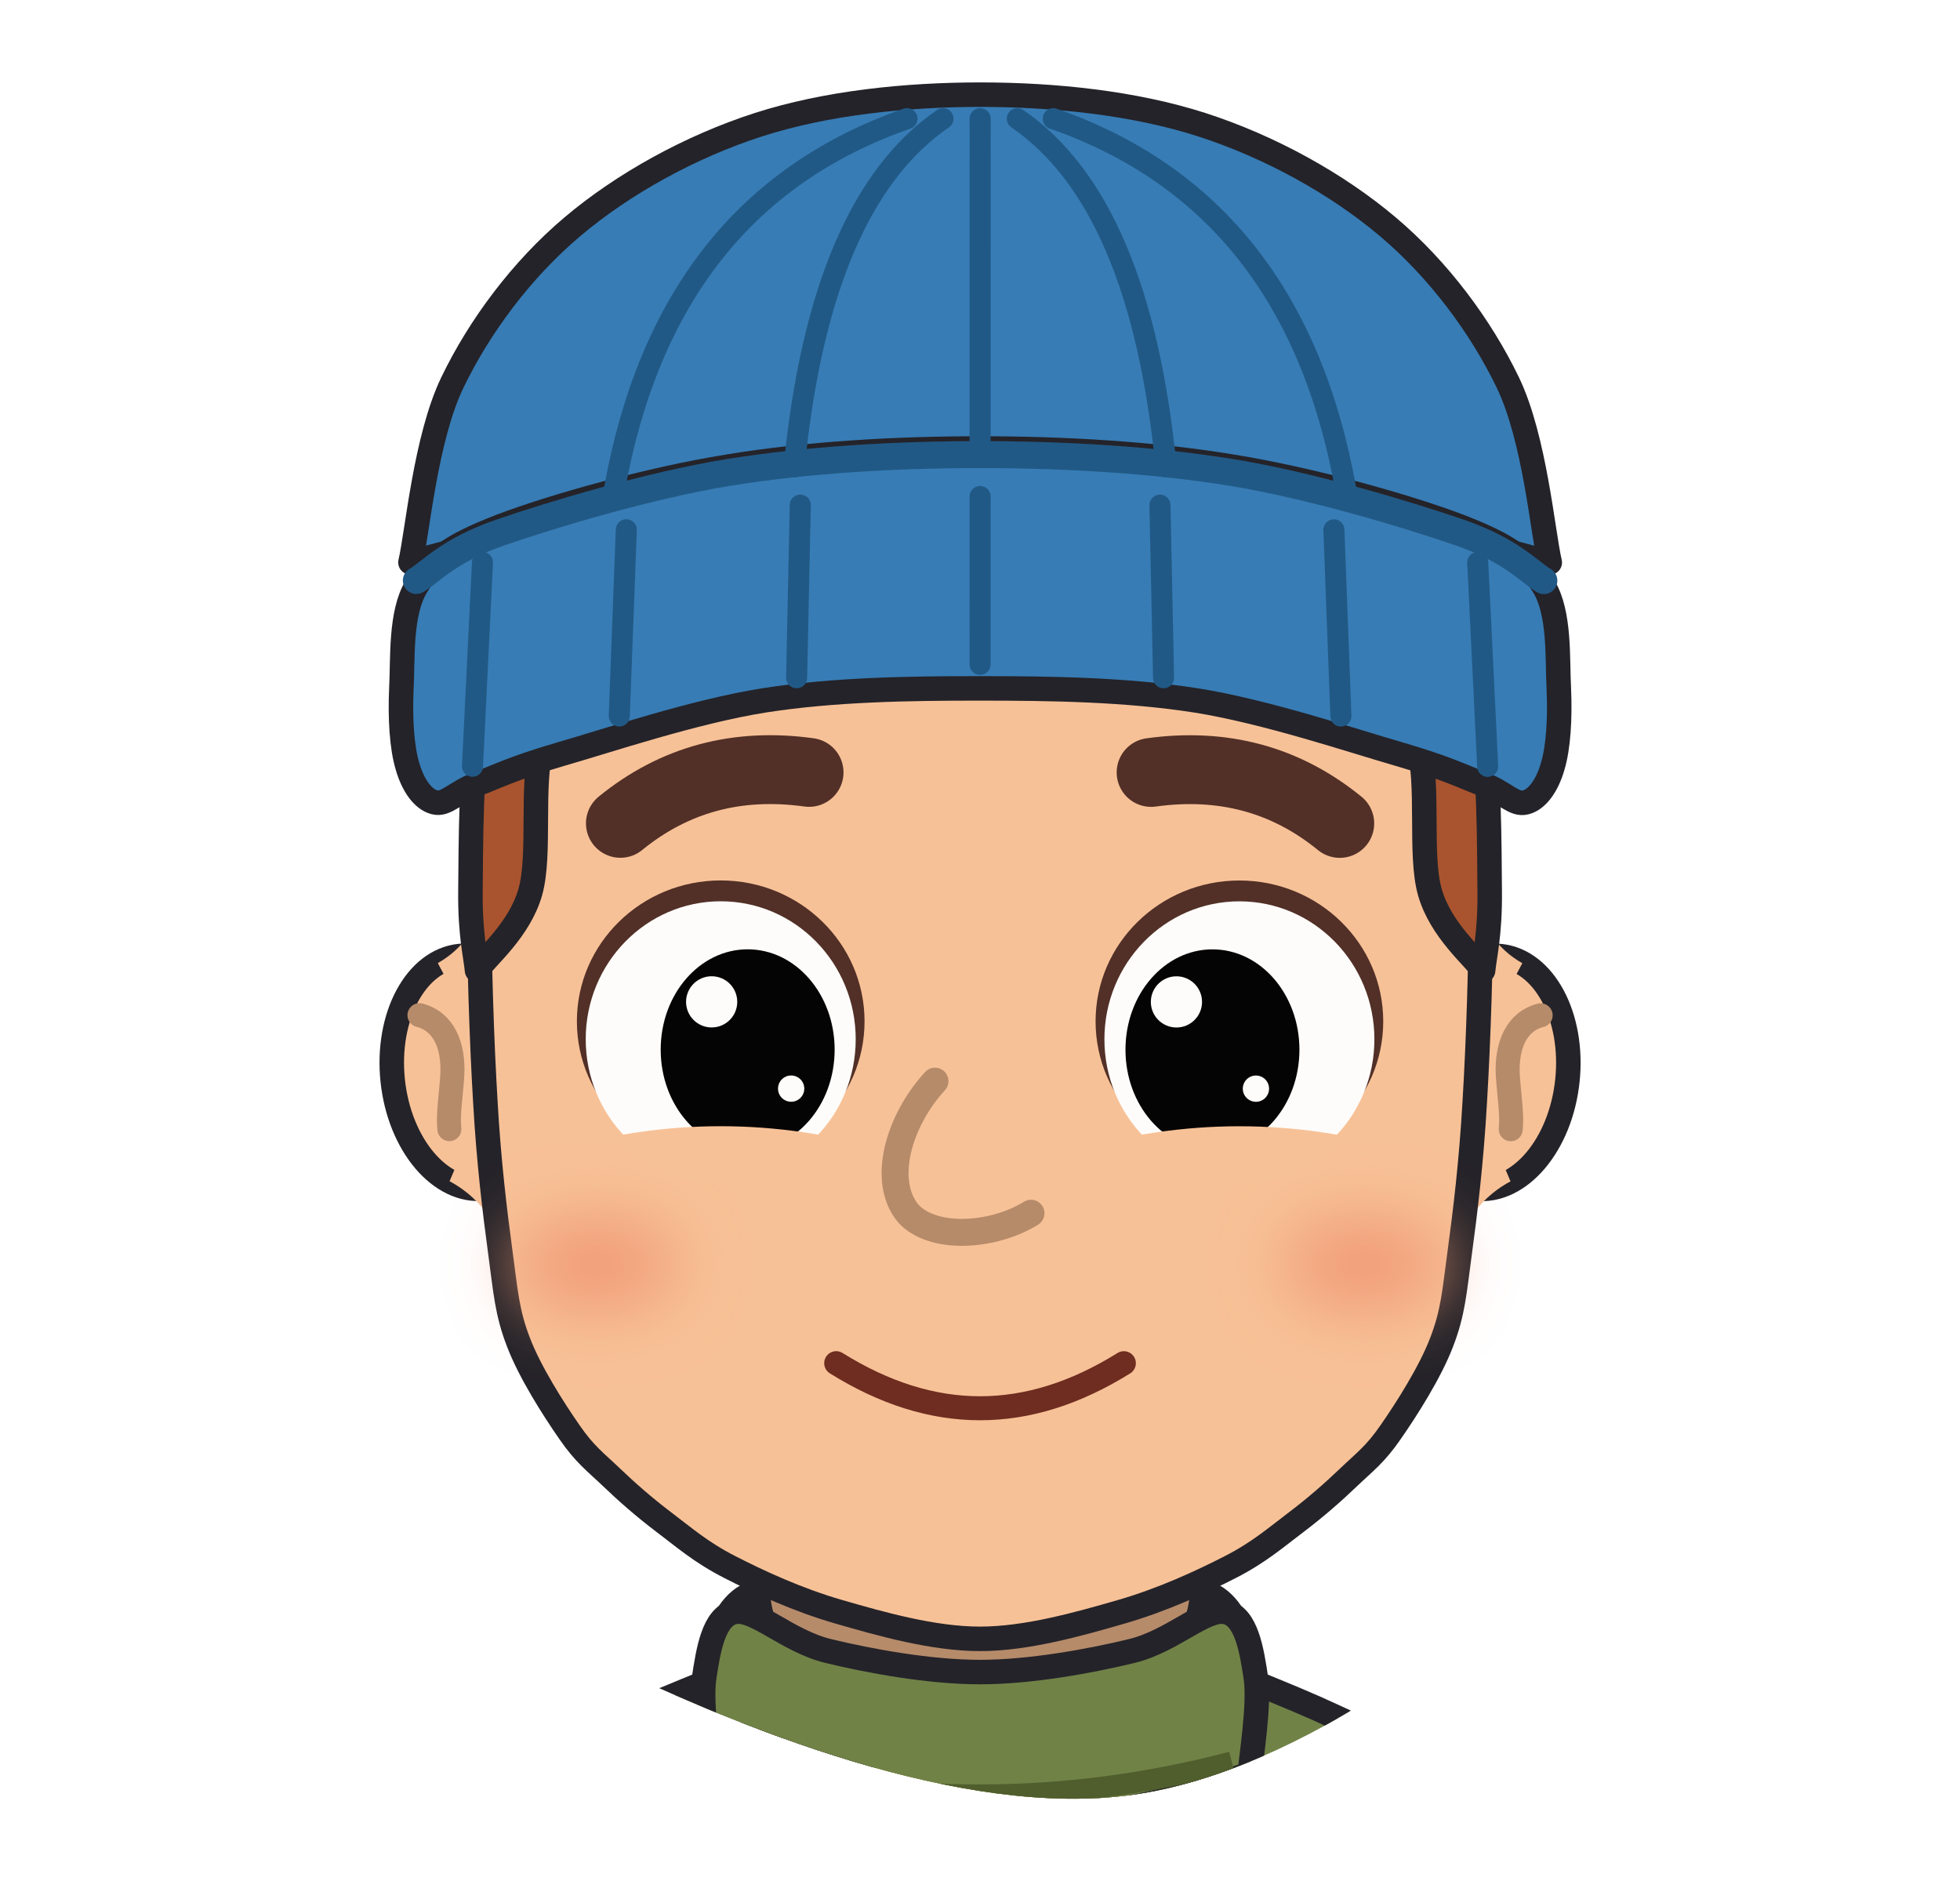
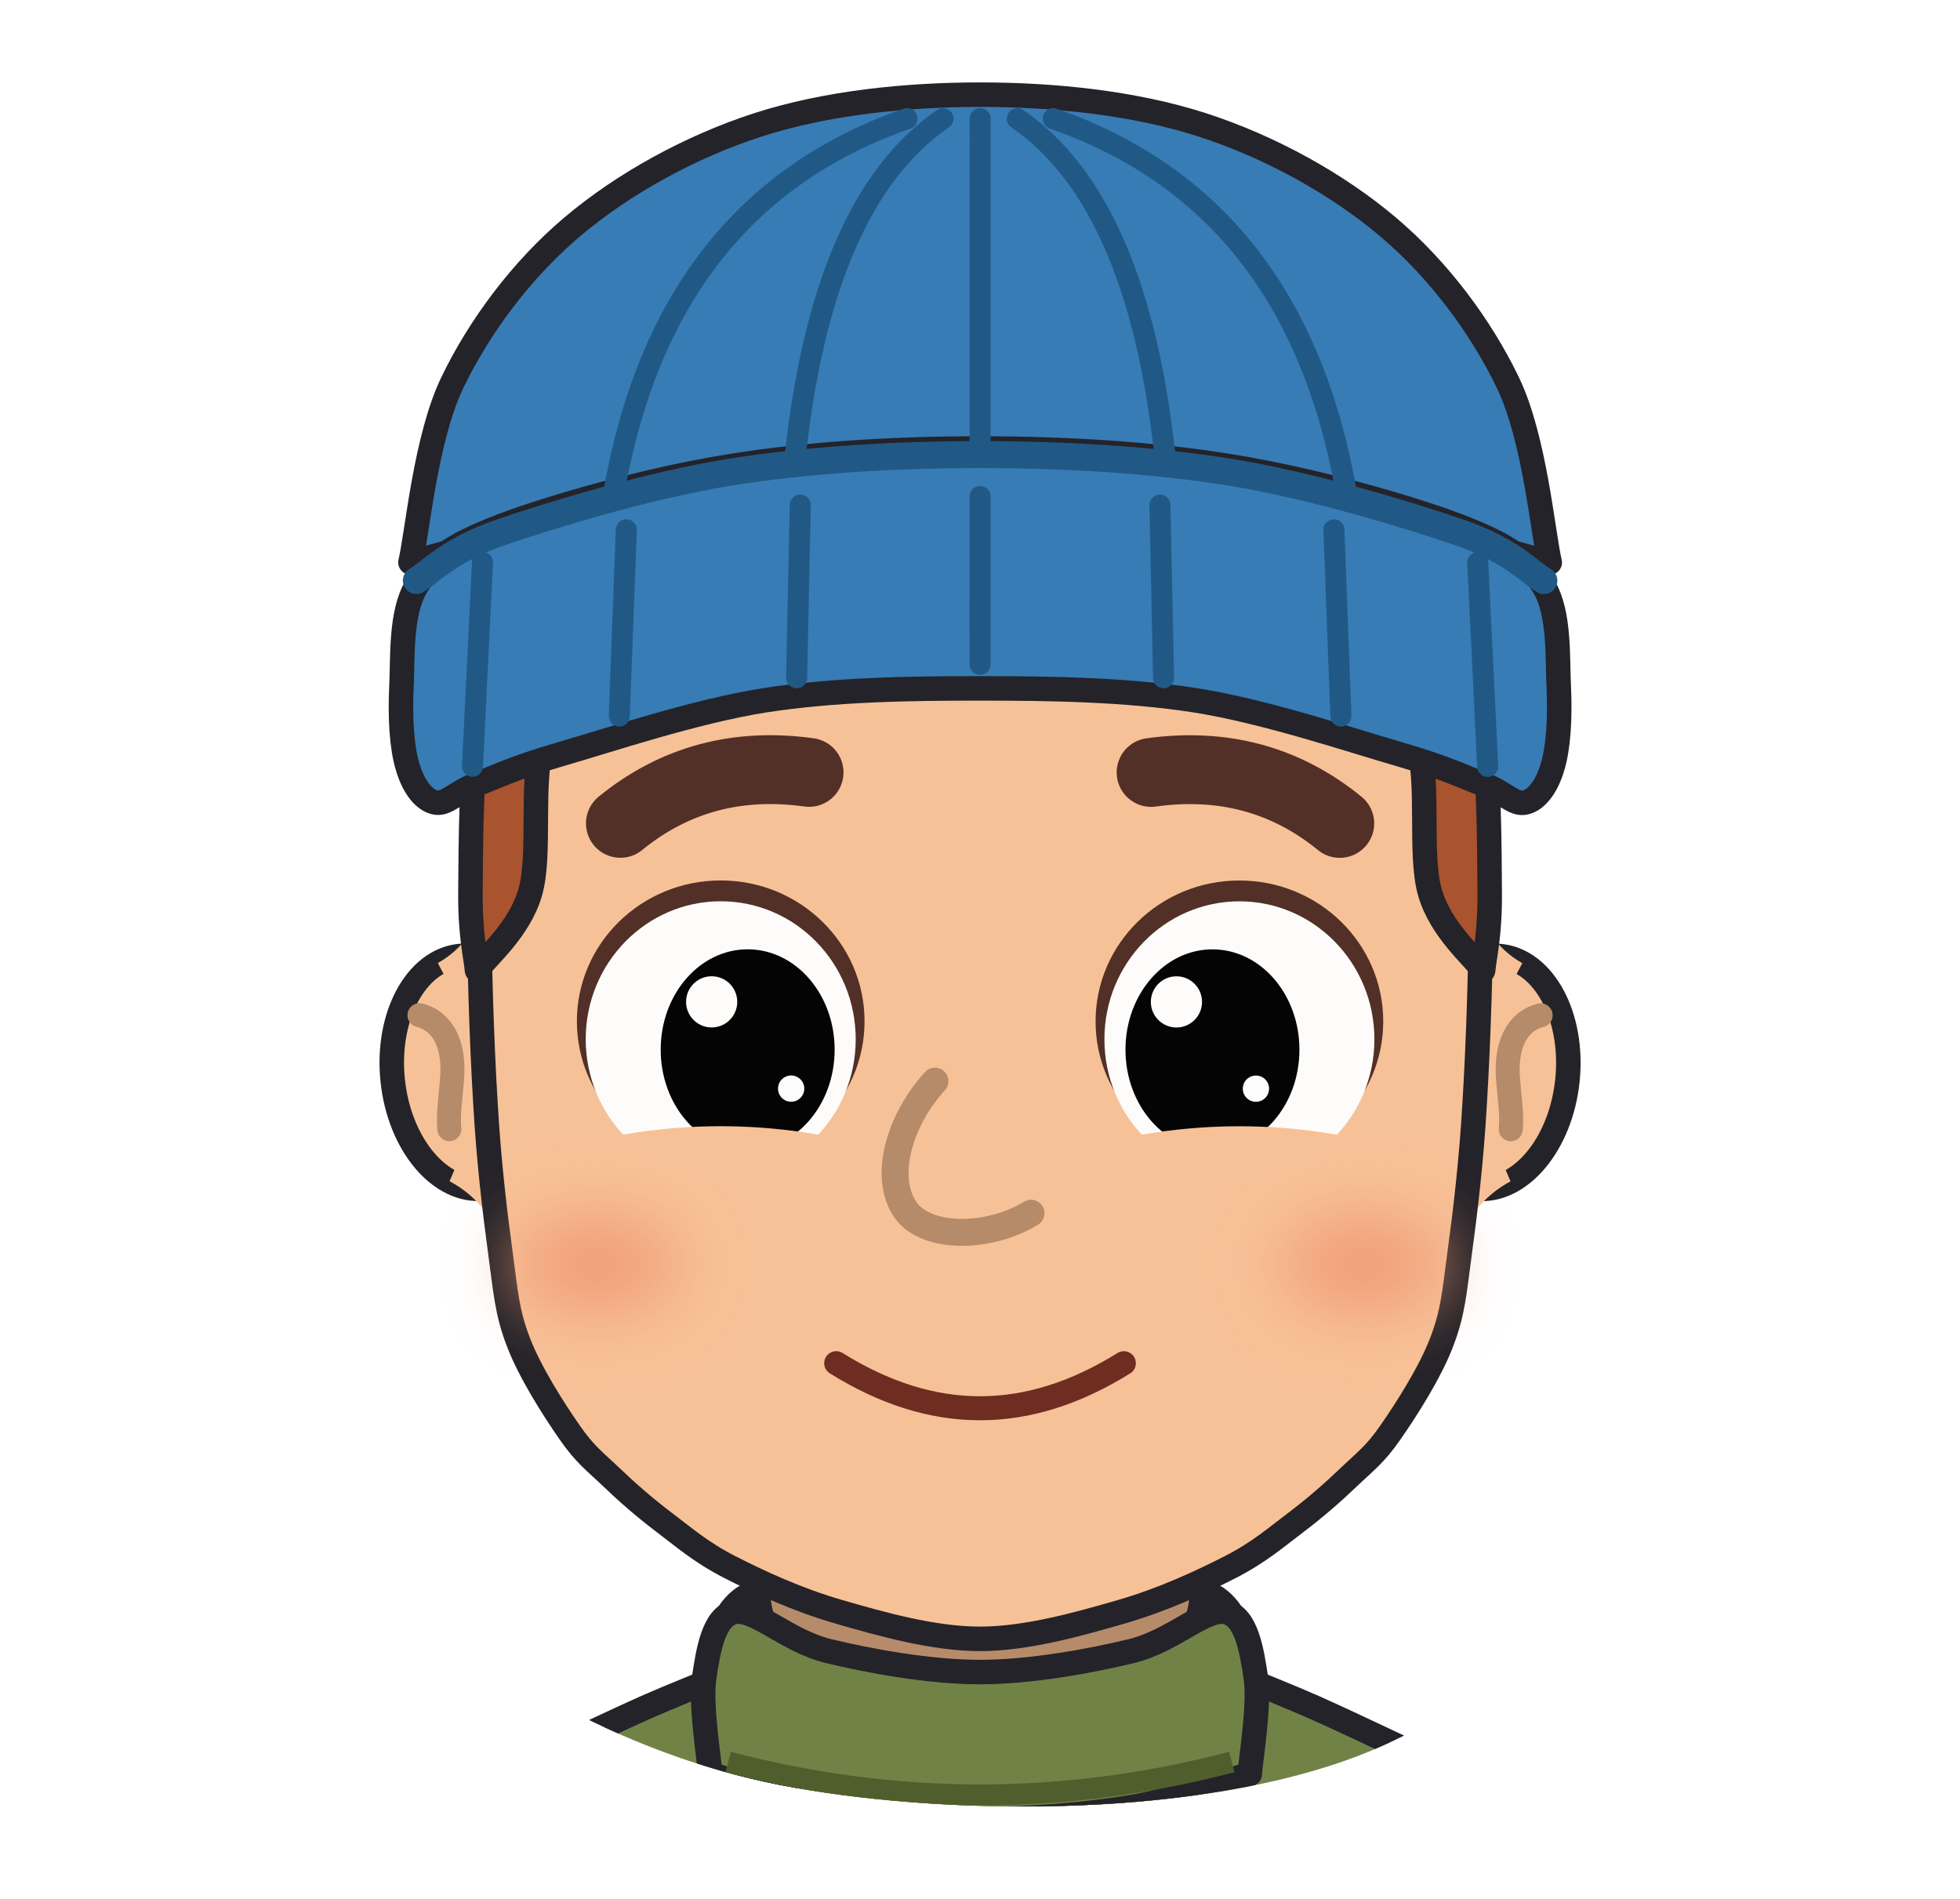
<svg xmlns="http://www.w3.org/2000/svg" viewBox="0 0 320 310" width="320" height="310">
  <defs>
    <clipPath id="cd0b">
      <rect x="-4000" y="-4000" width="9000" height="9000" />
    </clipPath>
    <pattern id="cd0pat" width="30" height="30" patternUnits="userSpaceOnUse">
      <rect width="30" height="30" fill="#3B5BA9" />
      <rect width="15" height="30" fill="#FFF4E6" />
    </pattern>
    <clipPath id="cd0cr">
-       <path d="M868.04 586.21C868.85 648.95 823.96 723.85 773.93 776.58C723.63 829.31 642.24 892.05 567.33 902.60C492.43 913.14 394.54 873.93 323.69 839.32C252.84 804.43 170.90 753.87 142.24 694.10C113.57 634.34 121.69 541.32 151.97 481.29C182.26 421.25 255.00 367.71 324.23 333.64C393.19 299.84 491.62 266.04 565.71 276.85C639.81 287.94 718.23 347.97 768.52 399.62C818.82 451.00 866.96 523.47 868.04 586.21Z" />
-       <path d="M-473.50 -700.97L1473.50 -700.97L1473.50 818.77L-473.50 818.77Z" />
+       <path d="M857.50 562.09C863.51 620.28 869.25 681.08 837.93 734.84C806.36 788.60 738.25 857.49 668.31 884.89C598.38 912.29 490.34 912.29 418.32 899.50C346.30 886.97 283.67 849.92 235.92 808.69C188.42 767.72 142.50 707.18 132.32 653.16C122.14 599.41 135.97 533.65 174.59 485.37C213.21 437.35 297.76 391.17 364.31 364.55C430.85 337.93 500.52 322.27 573.59 325.67C646.39 329.06 754.17 346.02 801.40 385.42C848.89 424.83 851.50 503.90 857.50 562.09Z" />
+       <path d="M-473.50 -700.97L1473.50 -700.97L1473.50 664.63L-473.50 664.63Z" />
    </clipPath>
    <clipPath id="cd0s">
      <path d="M500 888C508.8 887.3 537.1 886.9 552.9 884C568.8 881.2 584.7 876.3 595.3 870.8C605.9 865.3 613 854.3 616.5 850.9C621.8 853.2 636.8 859.1 648.3 864.2C659.7 869.3 672.5 875.4 685.3 881.4C698.1 887.3 712.5 893.3 725 899.9C737.6 906.5 750.8 914.3 760.8 921.1C770.7 927.9 778 934.3 784.6 941C791.2 947.6 795.8 954.2 800.5 960.8C805.1 967.4 808.6 974.1 812.4 980.7C816.1 987.2 821.2 996.8 823 1000L177 1000C178.8 996.8 183.9 987.2 187.6 980.7C191.4 974.1 194.9 967.4 199.5 960.8C204.2 954.2 208.8 947.6 215.4 941C222 934.3 229.3 927.9 239.2 921.1C249.2 914.3 262.4 906.5 275 899.9C287.5 893.3 301.9 887.3 314.7 881.4C327.5 875.4 340.3 869.3 351.7 864.2C363.2 859.1 378.2 853.2 383.5 850.9C387 854.3 394.1 865.3 404.7 870.8C415.3 876.3 431.2 881.2 447.1 884C462.9 886.9 491.2 887.3 500 888Z" fill="#718247" stroke="#242329" stroke-width="10.82" stroke-linejoin="round" stroke-linecap="round" transform="translate(500 1014) scale(0.86) translate(-500 -1000)" />
      <path d="M619.1 893.3C610.4 895.7 586.8 904.6 567 907.9C547.1 911.2 522.3 913.2 500 913.2C477.7 913.2 452.9 911.2 433 907.9C413.2 904.6 389.6 895.7 380.9 893.3C380.4 886.2 376.5 862.9 378.2 850.9C380 839 382.3 823.8 391.5 821.8C400.6 819.8 414.9 834.6 433 839C451.1 843.4 477.7 848.3 500 848.3C522.3 848.3 548.9 843.4 567 839C585.1 834.6 599.4 819.8 608.5 821.8C617.7 823.8 620 839 621.8 850.9C623.5 862.9 619.6 886.2 619.1 893.3Z" fill="#718247" stroke="#242329" stroke-width="10.82" stroke-linejoin="round" stroke-linecap="round" transform="translate(500 1014) scale(0.86) translate(-500 -1000)" />
      <path d="M388.8 888Q500 917.1 611.2 888" fill="none" stroke="#505E2E" stroke-width="9.3" stroke-linecap="butt" stroke-linejoin="round" transform="translate(500 1014) scale(0.86) translate(-500 -1000)" />
    </clipPath>
    <clipPath id="cd0eL">
      <ellipse cx="385.5" cy="569" rx="59.6" ry="60.9" />
    </clipPath>
    <clipPath id="cd0eR">
      <ellipse cx="614.5" cy="569" rx="59.6" ry="60.9" />
    </clipPath>
    <filter id="cd0bl" x="-60%" y="-90%" width="220%" height="280%">
      <feGaussianBlur stdDeviation="15" />
    </filter>
    <clipPath id="cd0eo">
      <path d="M-1000 -1000H2000V2000H-1000Z" />
    </clipPath>
    <clipPath id="cd0ck">
      <ellipse cx="385.5" cy="561.1" rx="66.5" ry="65.2" />
      <ellipse cx="385.5" cy="569" rx="62.6" ry="63.9" />
      <ellipse cx="614.5" cy="561.1" rx="66.5" ry="65.2" />
      <ellipse cx="614.5" cy="569" rx="62.6" ry="63.9" />
    </clipPath>
  </defs>
  <g transform="translate(-55 -107) scale(0.43)">
    <g clip-path="url(#cd0b)">
      <g transform="translate(500 1014) scale(0.86) translate(-500 -1000)">
        <g clip-path="url(#cd0cr)">
          <g transform="translate(0 0.06)">
            <path d="M500 805.9C525.6 805.9 558.7 807.7 576.8 809.9C594.9 812.1 601.5 811.5 608.5 819.2C615.6 826.9 619.6 844.3 619.1 856.2C618.7 868.2 625.8 880.5 605.9 890.7C586 900.8 535.3 917.1 500 917.1C464.7 917.1 414 900.8 394.1 890.7C374.2 880.5 381.3 868.2 380.9 856.2C380.4 844.3 384.4 826.9 391.5 819.2C398.5 811.5 405.1 812.1 423.2 809.9C441.3 807.7 474.4 805.9 500 805.9Z" fill="#718247" stroke="#242329" stroke-width="10.82" stroke-linejoin="round" stroke-linecap="round" />
          </g>
        </g>
        <g clip-path="url(#cd0cr)">
          <g transform="translate(0 0.06)">
            <path d="M407.3 768.9L407.3 935.7Q407.3 967.4 439.1 967.4L560.9 967.4Q592.7 967.4 592.7 935.7L592.7 768.9Z" fill="#F7C197" stroke="#242329" stroke-width="10.82" stroke-linejoin="round" stroke-linecap="round" />
            <ellipse cx="500" cy="811.2" rx="92.7" ry="60.9" fill="#B68B6A" />
          </g>
        </g>
        <g transform="matrix(1 0.0001 -0.0001 1 0.08335 0.01754)">
          <ellipse cx="275.6" cy="583.6" rx="35.1" ry="51.6" transform="rotate(-6 275.6 583.6)" fill="#F7C197" stroke="#242329" stroke-width="10.82" stroke-linejoin="round" stroke-linecap="round" />
          <ellipse cx="724.4" cy="583.6" rx="35.1" ry="51.6" transform="rotate(6 724.4 583.6)" fill="#F7C197" stroke="#242329" stroke-width="10.82" stroke-linejoin="round" stroke-linecap="round" />
          <path d="M281.3 496.1C281.3 518.4 271 529.5 260.6 535.4L286.2 583.6ZM718.7 496.1C718.7 518.4 729 529.5 739.4 535.4L713.8 583.6ZM291.8 671C288.8 648.8 276.3 637.3 265.8 631.7L286.2 583.6ZM708.2 671C711.2 648.8 723.7 637.3 734.2 631.7L713.8 583.6Z" fill="#F7C197" />
          <path d="M252.5 558.4C263.1 561.1 267.7 571.6 267 584.9C266.4 594.2 265 602.1 265.7 608.7M747.5 558.4C736.9 561.1 732.3 571.6 733 584.9C733.6 594.2 735 602.1 734.3 608.7" fill="none" stroke="#B68B6A" stroke-width="10.6" stroke-linecap="round" stroke-linejoin="round" />
        </g>
        <g transform="matrix(1 0.0001 -0.0001 1 0.08335 0.01754)">
          <path d="M500 255.3C526.5 255.3 554.7 258.6 579.4 265.9C604.1 273.2 628.8 284 648.3 299C667.7 314 684.4 334.9 695.9 355.9C707.4 376.8 712.9 400 717.1 424.7C721.3 449.4 720.8 475.5 721.1 504.1C721.3 532.8 720 570.3 718.4 596.8C716.9 623.3 714.2 645.3 711.8 663C709.4 680.6 708.9 689.5 703.8 702.7C698.8 715.9 688.2 732.5 681.3 742.4C674.5 752.3 669.8 755.6 662.8 762.3C655.9 768.9 648.4 775.5 639.7 782.1C630.9 788.7 623.4 795.4 610.5 802C597.6 808.6 580.6 816.5 562.2 821.8C543.8 827.1 520.7 833.7 500 833.7C479.3 833.7 456.2 827.1 437.8 821.8C419.4 816.5 402.4 808.6 389.5 802C376.6 795.4 369.1 788.7 360.3 782.1C351.6 775.5 344.1 768.9 337.2 762.3C330.2 755.6 325.5 752.3 318.7 742.4C311.8 732.5 301.2 715.9 296.2 702.7C291.1 689.5 290.6 680.6 288.2 663C285.8 645.3 283.1 623.3 281.6 596.8C280 570.3 278.7 532.8 278.9 504.1C279.2 475.5 278.7 449.4 282.9 424.7C287.1 400 292.6 376.8 304.1 355.9C315.6 334.9 332.3 314 351.7 299C371.2 284 395.9 273.2 420.6 265.9C445.3 258.6 473.5 255.3 500 255.3Z" fill="#F7C197" data-sk="1" stroke="#242329" stroke-width="10.82" stroke-linejoin="round" stroke-linecap="round" />
        </g>
        <g clip-path="url(#cd0cr)">
          <g transform="translate(0 0.13)">
            <path d="M500 888C508.8 887.3 537.1 886.9 552.9 884C568.8 881.2 584.7 876.3 595.3 870.8C605.9 865.3 613 854.3 616.5 850.9C621.8 853.2 636.8 859.1 648.3 864.2C659.7 869.3 672.5 875.4 685.3 881.4C698.1 887.3 712.5 893.3 725 899.9C737.6 906.5 750.8 914.3 760.8 921.1C770.7 927.9 778 934.3 784.6 941C791.2 947.6 795.8 954.2 800.5 960.8C805.1 967.4 808.6 974.1 812.4 980.7C816.1 987.2 821.2 996.8 823 1000L177 1000C178.8 996.8 183.9 987.2 187.6 980.7C191.4 974.1 194.9 967.4 199.5 960.8C204.2 954.2 208.8 947.6 215.4 941C222 934.3 229.3 927.9 239.2 921.1C249.2 914.3 262.4 906.5 275 899.9C287.5 893.3 301.9 887.3 314.7 881.4C327.5 875.4 340.3 869.3 351.7 864.2C363.2 859.1 378.2 853.2 383.5 850.9C387 854.3 394.1 865.3 404.7 870.8C415.3 876.3 431.2 881.2 447.1 884C462.9 886.9 491.2 887.3 500 888Z" fill="#718247" stroke="#242329" stroke-width="10.82" stroke-linejoin="round" stroke-linecap="round" />
            <path d="M619.1 893.3C610.4 895.7 586.8 904.6 567 907.9C547.1 911.2 522.3 913.2 500 913.2C477.7 913.2 452.9 911.2 433 907.9C413.2 904.6 389.6 895.7 380.9 893.3C380.4 886.2 376.5 862.9 378.2 850.9C380 839 382.3 823.8 391.5 821.8C400.6 819.8 414.9 834.6 433 839C451.1 843.4 477.7 848.3 500 848.3C522.3 848.3 548.9 843.4 567 839C585.1 834.6 599.4 819.8 608.5 821.8C617.7 823.8 620 839 621.8 850.9C623.5 862.9 619.6 886.2 619.1 893.3Z" fill="#718247" stroke="#242329" stroke-width="10.82" stroke-linejoin="round" stroke-linecap="round" />
            <path d="M388.8 888Q500 917.1 611.2 888" fill="none" stroke="#505E2E" stroke-width="9.3" stroke-linecap="butt" stroke-linejoin="round" />
          </g>
        </g>
        <g transform="matrix(1 0.0001 -0.0001 1 0.08335 0.01754)">
          <path fill="#A9542E" data-o="f" d="M722.1 538.6C718.1 532.8 703.4 520.9 698.6 504.1C693.8 487.4 698.6 456.5 693.3 438C688 419.4 683.6 404.4 666.8 392.9C650 381.5 620.5 374 592.7 369.1C564.9 364.3 530.9 363.8 500 363.8C469.1 363.8 435.1 364.3 407.3 369.1C379.5 374 350 381.5 333.2 392.9C316.4 404.4 312 419.4 306.7 438C301.4 456.5 306.2 487.4 301.4 504.1C296.6 520.9 281.9 532.8 277.9 538.6C277.4 532.7 274.8 522.9 275 503.7C275.2 484.4 275 448 279.3 423C283.7 397.9 289.4 374.5 301.1 353.2C312.8 332 329.9 310.8 349.6 295.6C369.3 280.4 394.4 269.5 419.4 262.1C444.5 254.7 473.1 251.3 500 251.3C526.9 251.3 555.5 254.7 580.6 262.1C605.6 269.5 630.7 280.4 650.4 295.6C670.1 310.8 687.2 332 698.9 353.2C710.6 374.5 716.3 397.9 720.7 423C725 448 724.8 484.4 725 503.7C725.2 522.9 722.6 532.7 722.1 538.6Z" stroke="#242329" stroke-width="10.82" stroke-linejoin="round" stroke-linecap="round" />
        </g>
        <g transform="matrix(1 0.0001 -0.0001 1 0.08335 0.01754)">
          <g filter="url(#cd0bl)">
            <ellipse cx="330.6" cy="668.3" rx="35.7" ry="19.9" fill="#F19A74" opacity="1.000" transform="matrix(1 0 0 1 0 0)" />
          </g>
          <g filter="url(#cd0bl)">
            <ellipse cx="669.4" cy="668.3" rx="35.7" ry="19.9" fill="#F19A74" opacity="1.000" transform="matrix(1 0 0 1 0 0)" />
          </g>
        </g>
        <g transform="matrix(1 0.0001 -0.0001 1 0.08335 0.01754)">
          <g clip-path="url(#cd0eo)" display="inline">
            <g>
              <ellipse cx="385.5" cy="561.1" rx="63.5" ry="62.2" fill="#523027" />
              <ellipse cx="385.5" cy="569" rx="59.6" ry="60.9" fill="#FDFCFA" />
              <g clip-path="url(#cd0eL)">
                <g transform="translate(0.00 0.00)">
                  <ellipse cx="397.4" cy="573.6" rx="38.4" ry="44.3" fill="#050404" />
                  <circle cx="381.5" cy="552.5" r="11.3" fill="#FDFCFA" />
                  <circle cx="416.6" cy="590.8" r="5.8" fill="#FDFCFA" />
                </g>
              </g>
            </g>
            <g>
              <ellipse cx="614.5" cy="561.1" rx="63.5" ry="62.2" fill="#523027" />
              <ellipse cx="614.5" cy="569" rx="59.6" ry="60.9" fill="#FDFCFA" />
              <g clip-path="url(#cd0eR)">
                <g transform="translate(0.00 0.00)">
                  <ellipse cx="602.6" cy="573.6" rx="38.4" ry="44.3" fill="#050404" />
                  <circle cx="586.7" cy="552.5" r="11.3" fill="#FDFCFA" />
                  <circle cx="621.8" cy="590.8" r="5.8" fill="#FDFCFA" />
                </g>
              </g>
            </g>
          </g>
          <g clip-path="url(#cd0ck)">
            <g>
              <path d="M312.7 618C312.7 669.6 458.3 669.6 458.3 618Q385.5 596.8 312.7 618ZM541.7 618C541.7 669.6 687.3 669.6 687.3 618Q614.5 596.8 541.7 618Z" fill="#F7C197" display="inline" transform="matrix(1 0 0 1 0 0)" />
            </g>
          </g>
          <path fill="none" stroke="#523027" stroke-linecap="round" stroke-linejoin="round" display="none" />
          <path fill="none" stroke="#523027" stroke-width="30.4" stroke-linecap="round" stroke-linejoin="round" d="M341.2 473.7Q376.9 444.6 424.5 451.2M658.8 473.7Q623.1 444.6 575.5 451.2" transform="translate(0 0.00)" />
          <g>
            <path d="M480.1 587.5C464.3 604.7 456.3 631.2 468.2 645.8C478.8 657.7 505.3 656.4 522.5 645.8" fill="none" stroke="#B68B6A" stroke-width="11.9" stroke-linecap="round" stroke-linejoin="round" />
          </g>
          <path fill="#6E2D20" stroke="#6E2D20" stroke-linejoin="round" stroke-linecap="round" d="M436.5 712.0C457.7 725.2 478.8 731.9 500.0 731.9C521.2 731.9 542.3 725.2 563.5 712.0C542.3 725.2 521.2 731.9 500.0 731.9C478.8 731.9 457.7 725.2 436.5 712.0Z" stroke-width="10.60" />
          <path fill="#FDFCFA" display="none" />
          <g>
            <path d="M469.6 731.4Q500 714.2 530.4 731.4Q500 745.1 469.6 731.4Z" fill="#D9604A" display="none" />
          </g>
        </g>
        <g transform="matrix(1 0.0001 -0.0001 1 0.08335 0.01754)">
          <path d="M751.5 358.5C736.1 354.6 687.5 340.7 658.8 334.7C630.2 328.7 605.9 325.4 579.4 322.8C552.9 320.1 526.5 318.8 500 318.8C473.5 318.8 447.1 320.1 420.6 322.8C394.1 325.4 369.8 328.7 341.2 334.7C312.5 340.7 263.9 354.6 248.5 358.5C251.6 345.3 255.1 303.8 267 279.1C278.9 254.4 297.5 229.3 320 210.3C342.5 191.3 372 175 402 165.3C432.1 155.6 467.3 152 500 152C532.7 152 567.9 155.6 598 165.3C628 175 657.5 191.3 680 210.3C702.5 229.3 721.1 254.4 733 279.1C744.9 303.8 748.4 345.3 751.5 358.5Z" fill="#377CB5" stroke="#242329" stroke-width="10.82" stroke-linejoin="round" stroke-linecap="round" />
          <path d="M500 308.2C537.1 308.2 575.9 310.4 611.2 316.2C646.5 321.9 688.8 333.8 711.8 342.6C734.7 351.5 741.6 357.2 748.9 369.1C756.1 381 754.8 400.9 755.5 414.1C756.1 427.4 755.3 440.2 752.8 448.5C750.4 456.9 746 463.1 740.9 464.4C735.8 465.8 731.6 460 722.4 456.5C713.1 453 706.5 449.4 685.3 443.2C664.1 437.1 626.2 424.3 595.3 419.4C564.4 414.6 531.8 414.1 500 414.1C468.2 414.1 435.6 414.6 404.7 419.4C373.8 424.3 335.9 437.1 314.7 443.2C293.5 449.4 286.9 453 277.6 456.5C268.4 460 264.2 465.8 259.1 464.4C254 463.1 249.6 456.9 247.2 448.5C244.7 440.2 243.9 427.4 244.5 414.1C245.2 400.9 243.9 381 251.1 369.1C258.4 357.2 265.3 351.5 288.2 342.6C311.2 333.8 353.5 321.9 388.8 316.2C424.1 310.4 462.9 308.2 500 308.2Z" fill="#377CB5" stroke="#242329" stroke-width="10.82" stroke-linejoin="round" stroke-linecap="round" />
          <path d="M251.1 366.5C257.3 362.9 265.3 353.2 288.2 345.3C311.2 337.4 353.5 324.6 388.8 318.8C424.1 313.1 462.9 310.9 500 310.9C537.1 310.9 575.9 313.1 611.2 318.8C646.5 324.6 688.8 337.4 711.8 345.3C734.7 353.2 742.7 362.9 748.9 366.5" fill="none" stroke="#215986" stroke-width="11.9" stroke-linecap="round" stroke-linejoin="round" />
          <path d="M500 162.6Q500 199.7 500 305.6M483.6 162.6Q429.4 199.7 417.9 316.3M516.4 162.6Q570.6 199.7 582.1 316.3M467.7 162.6Q361.1 199.7 338.5 326.6M532.3 162.6Q638.9 199.7 661.5 326.6M280.3 358.5L275.9 448.5M343.8 344.1L340.7 426.3M420.6 333.2L419 409.4M500 329.4L500 403.5M579.4 333.2L581 409.4M656.2 344.1L659.3 426.3M719.7 358.5L724.1 448.5" fill="none" stroke="#215986" stroke-width="9.3" stroke-linecap="round" stroke-linejoin="round" />
        </g>
      </g>
    </g>
    <g clip-path="url(#cd0b)">
      <g transform="translate(0 0.00)" />
    </g>
  </g>
</svg>
